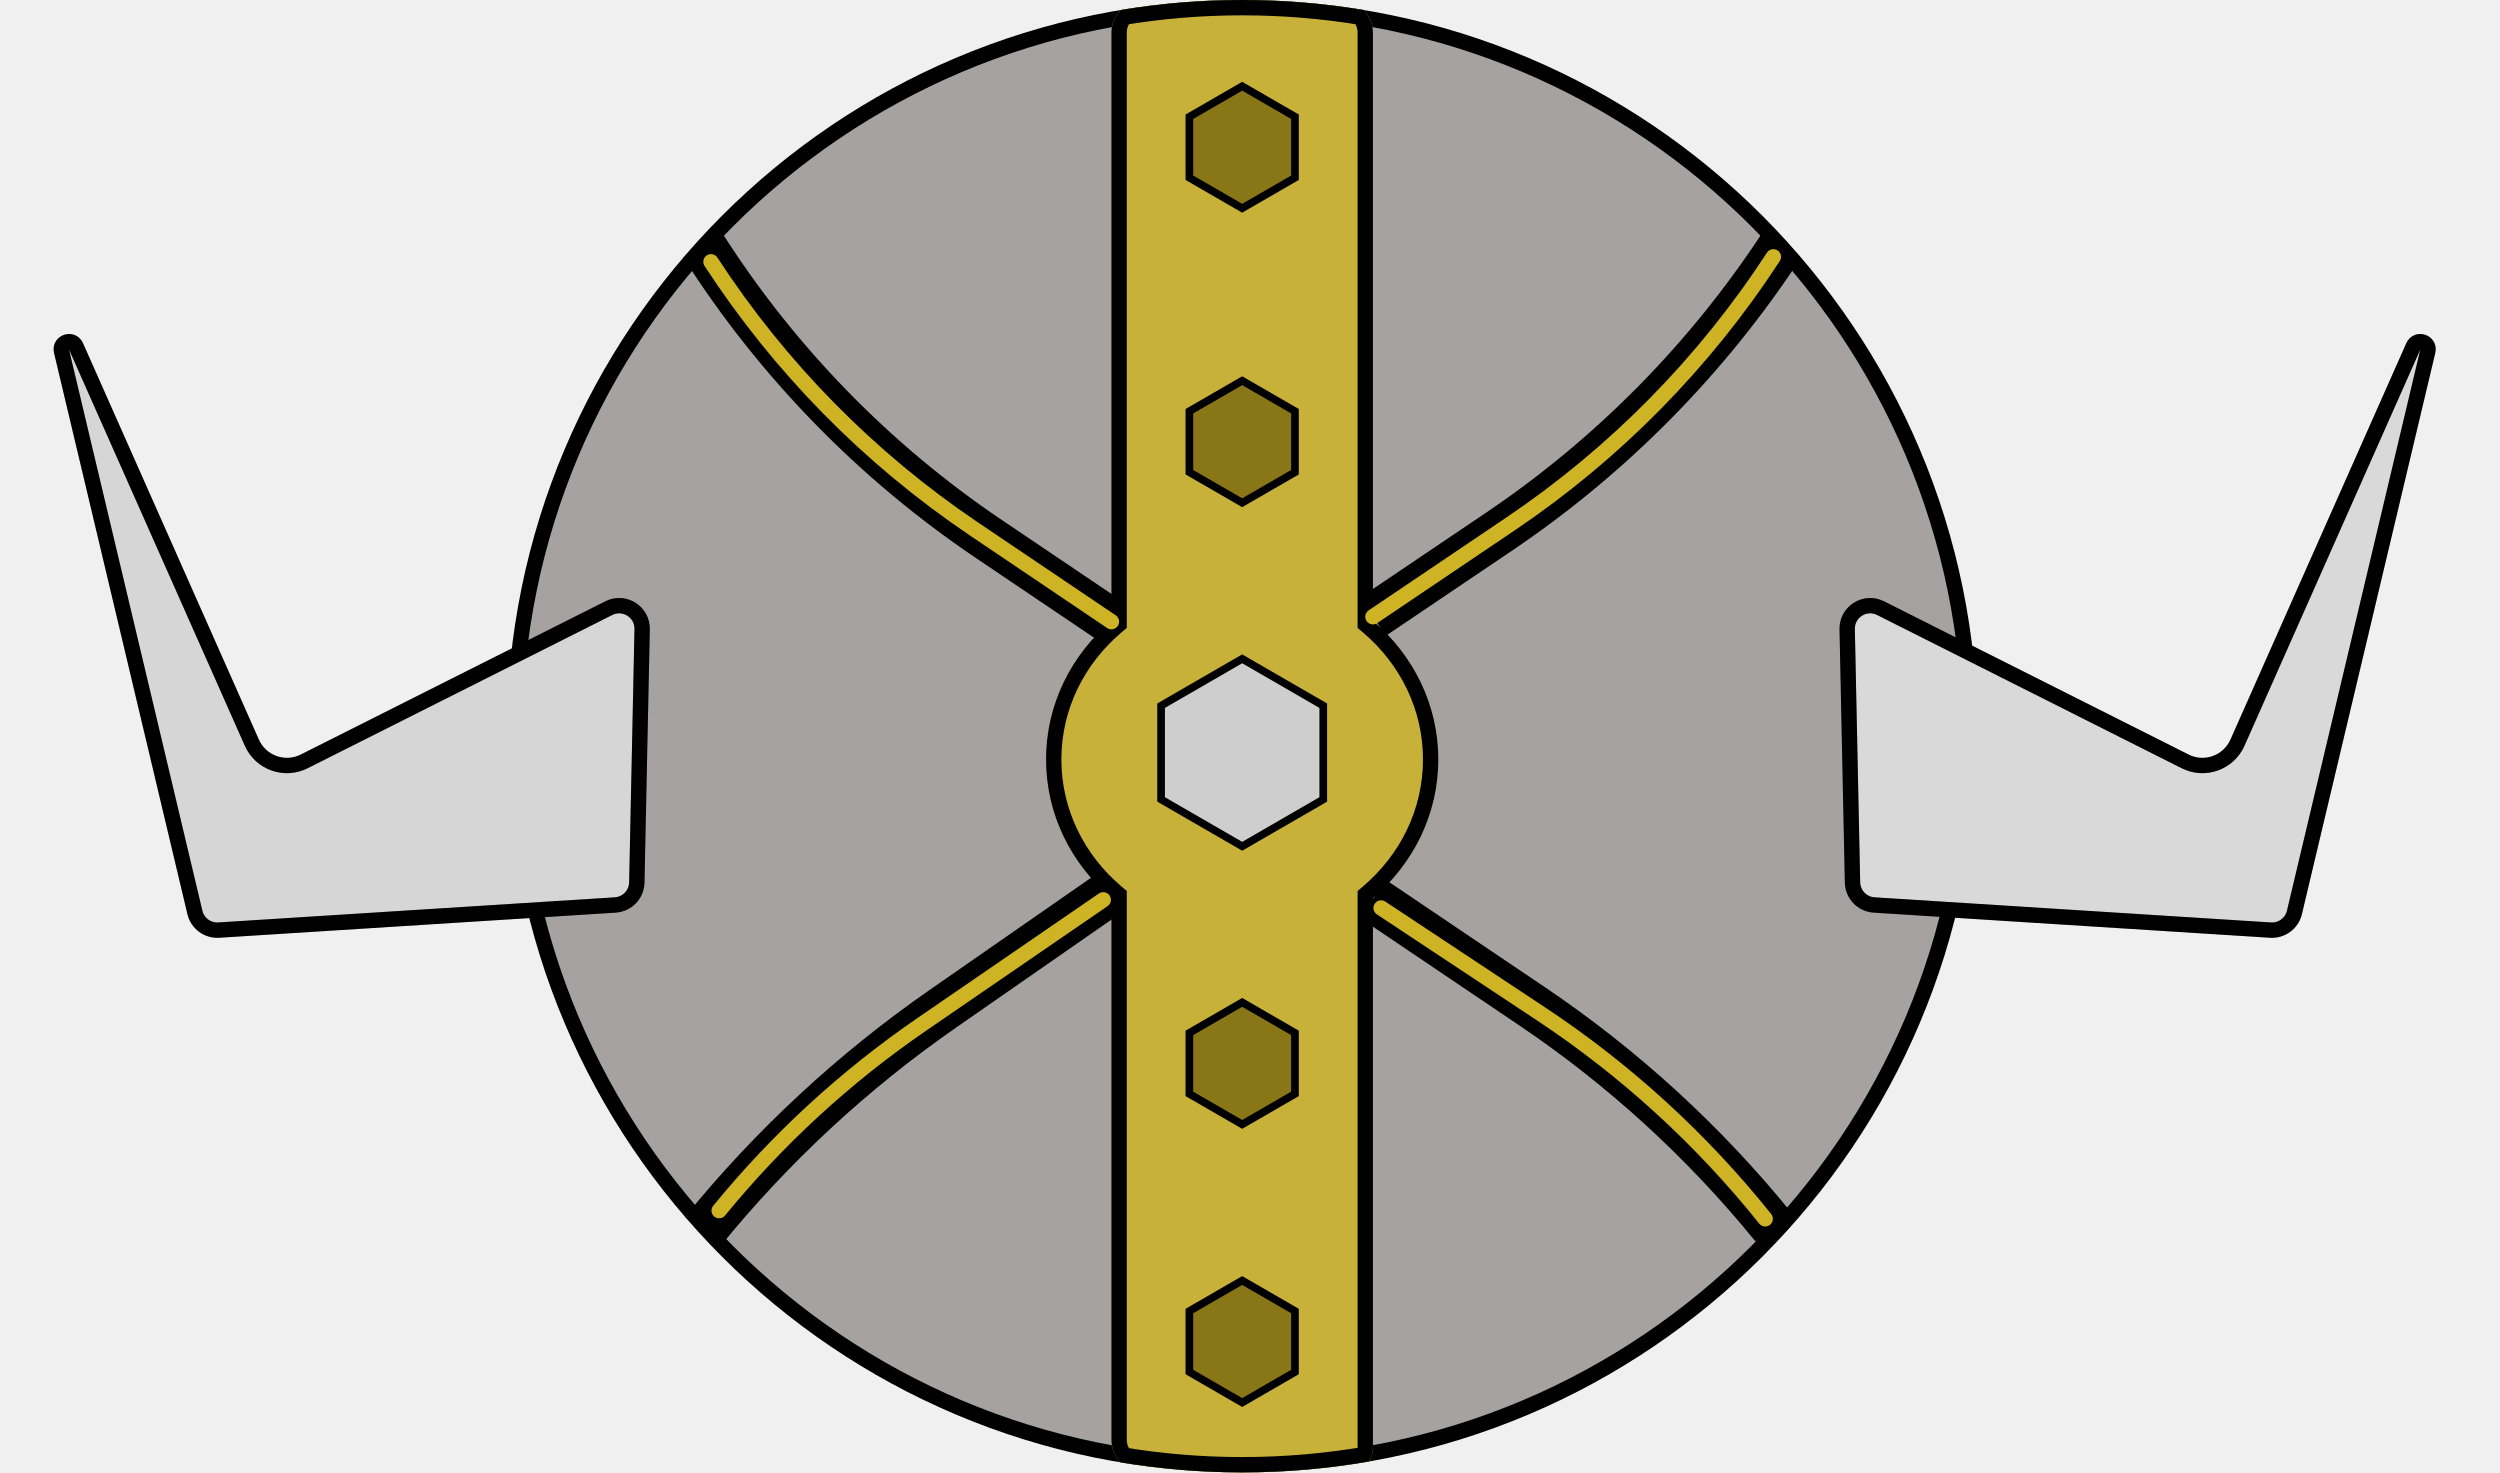
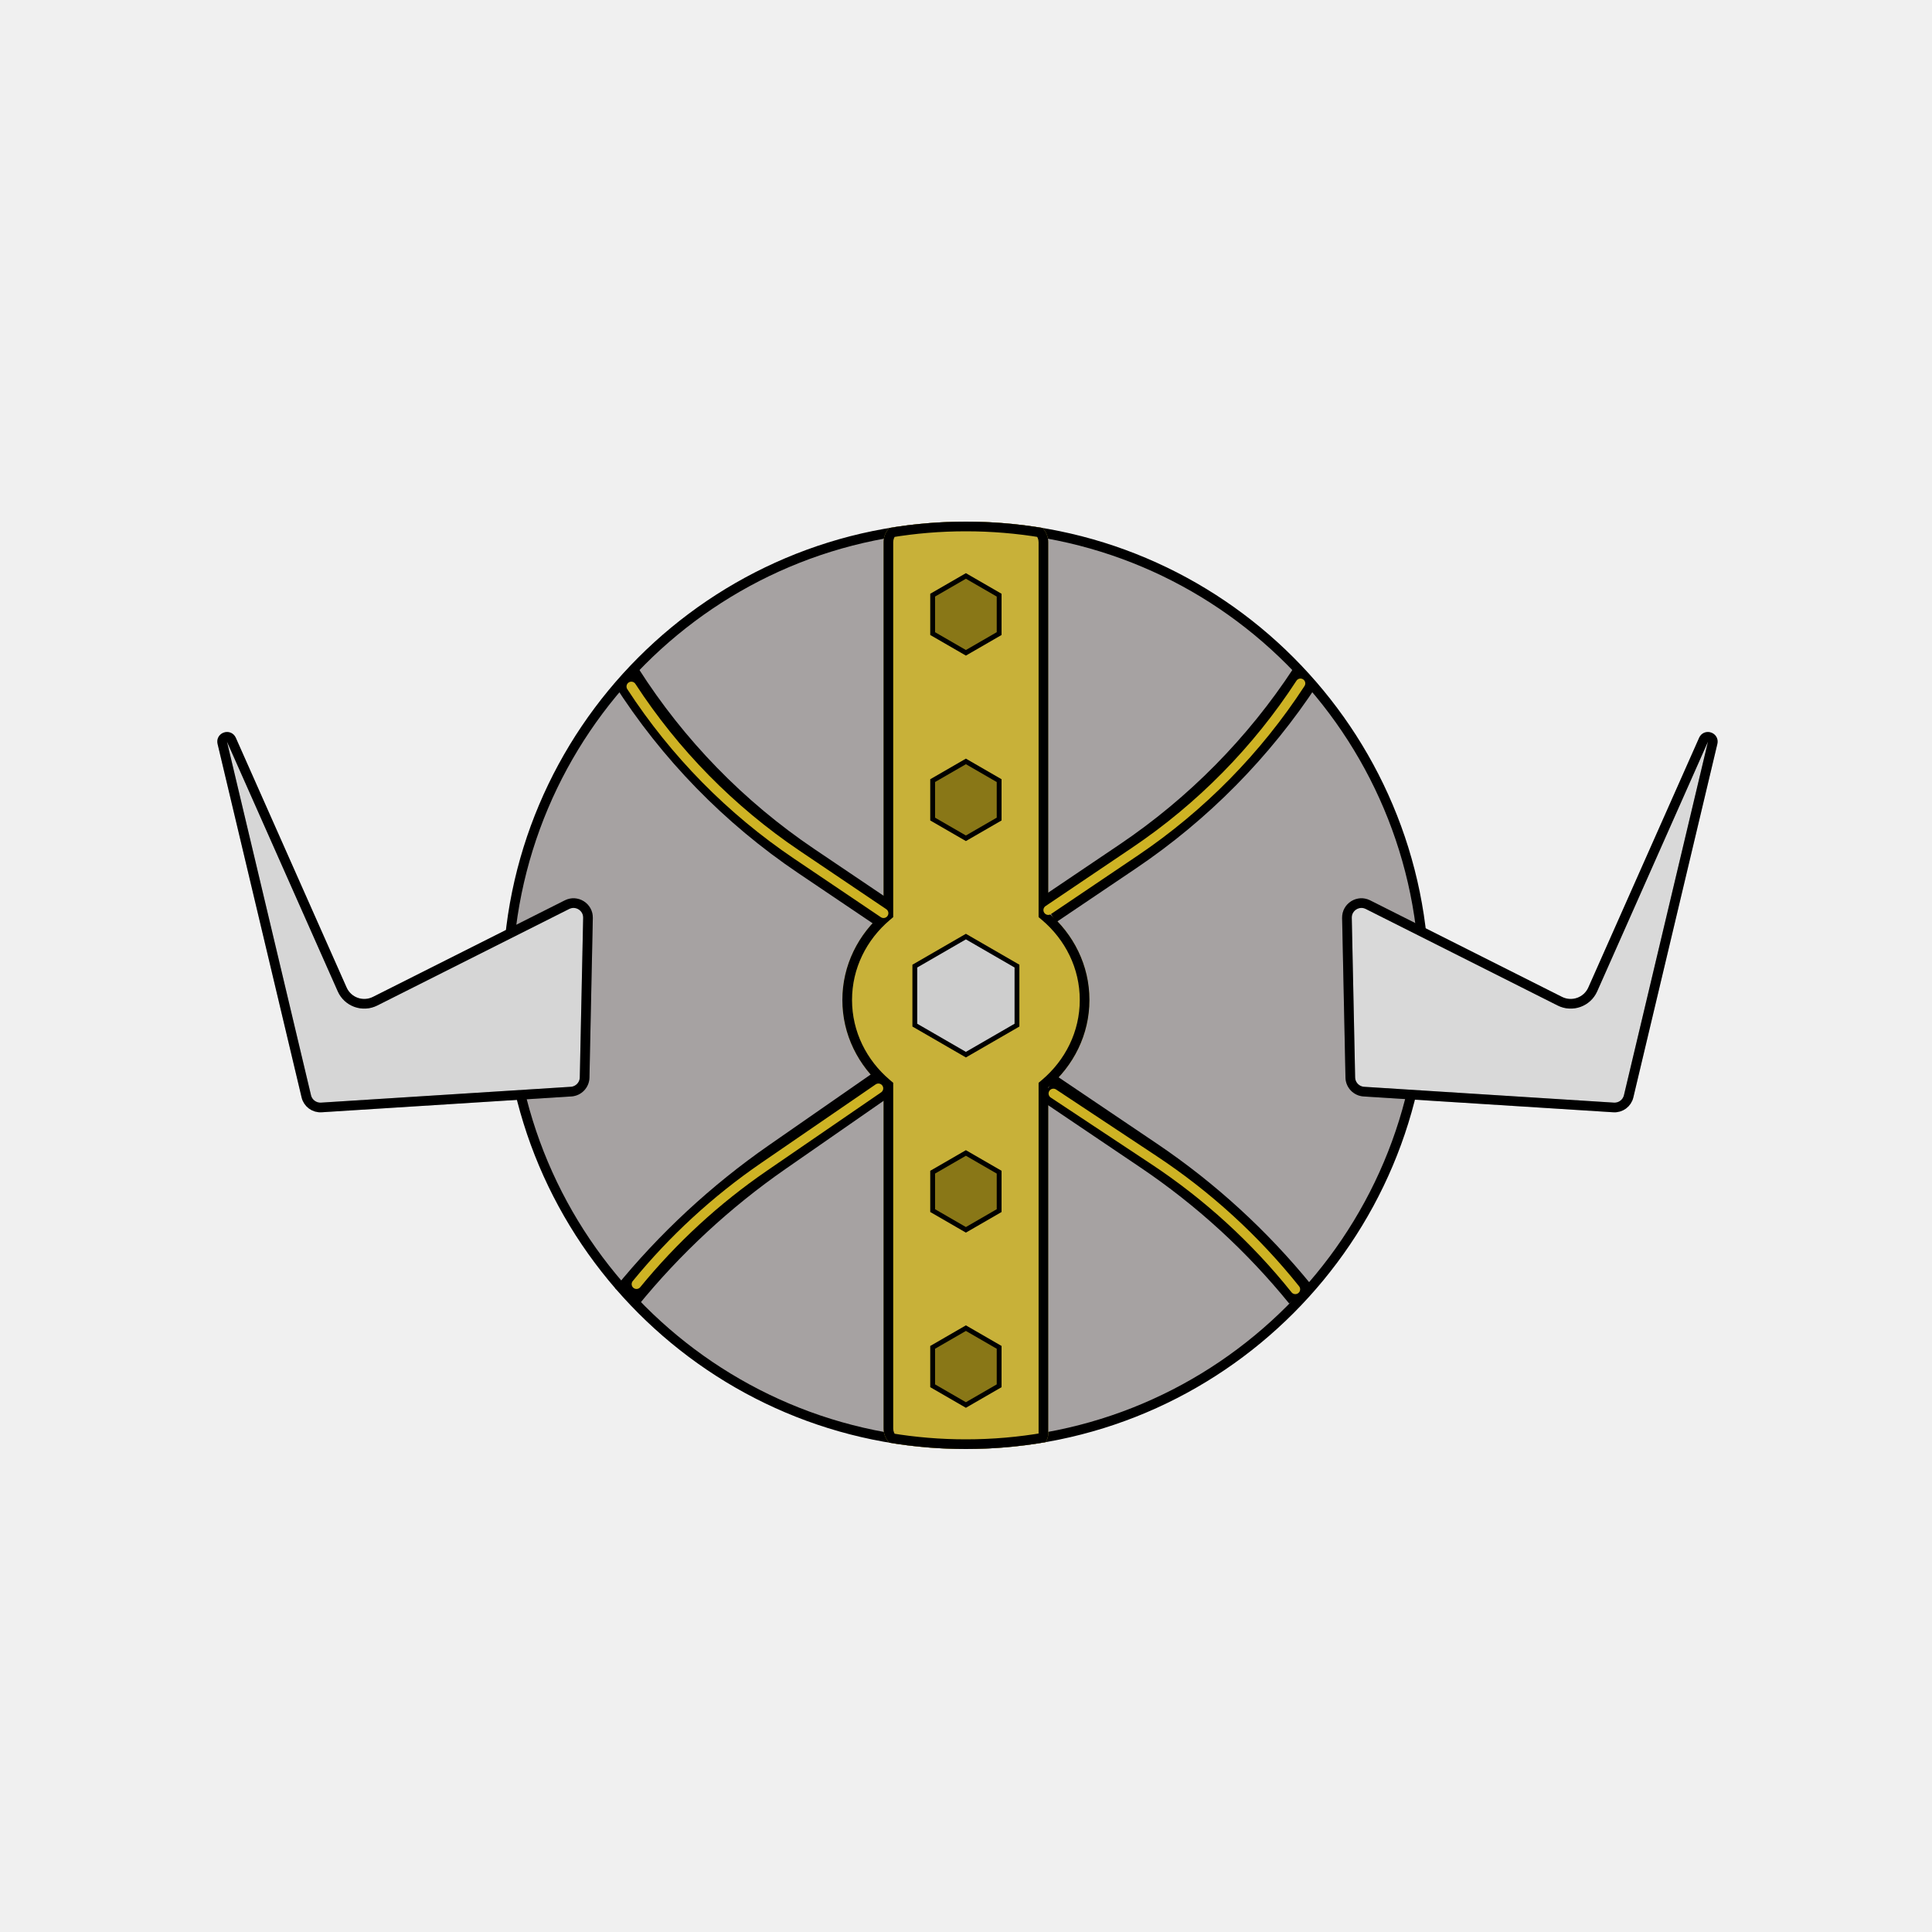
- <svg xmlns="http://www.w3.org/2000/svg" width="163" height="96" viewBox="0 0 163 96" fill="none">
-   <path d="M128.445 48C128.445 21.766 107.198 0.5 80.99 0.5C54.782 0.5 33.535 21.766 33.535 48C33.535 74.234 54.782 95.5 80.99 95.5C107.198 95.5 128.445 74.234 128.445 48Z" fill="#A6A2A2" stroke="black" />
-   <mask id="path-2-inside-1_17_37" fill="white">
-     <path fill-rule="evenodd" clip-rule="evenodd" d="M89.245 95.292C89.415 95.037 89.515 94.731 89.515 94.401V58.555C92.131 56.334 93.778 53.107 93.778 49.516C93.778 45.924 92.131 42.697 89.515 40.477V2.131C89.515 1.557 89.288 1.036 88.919 0.653C86.34 0.224 83.691 0 80.99 0C78.289 0 75.64 0.224 73.06 0.653C72.691 1.036 72.465 1.557 72.465 2.131V40.477C69.849 42.698 68.202 45.925 68.202 49.516C68.202 53.107 69.849 56.334 72.465 58.554V93.869C72.465 94.443 72.691 94.964 73.06 95.347C75.64 95.776 78.289 96 80.99 96C83.805 96 86.563 95.757 89.245 95.292Z" />
+ <svg xmlns="http://www.w3.org/2000/svg" width="200" height="200" viewBox="0 0 200 200" fill="none">
+   <path d="M147.445 102C147.445 75.766 126.198 54.5 99.99 54.5C73.782 54.5 52.535 75.766 52.535 102C52.535 128.234 73.782 149.5 99.99 149.5C126.198 149.5 147.445 128.234 147.445 102Z" fill="#A6A2A2" stroke="black" />
+   <mask id="path-2-inside-1_43_90" fill="white">
+     <path fill-rule="evenodd" clip-rule="evenodd" d="M108.245 149.292C108.415 149.037 108.515 148.731 108.515 148.402V112.555C111.131 110.334 112.778 107.107 112.778 103.516C112.778 99.924 111.131 96.697 108.515 94.477V56.131C108.515 55.557 108.288 55.036 107.919 54.653C105.34 54.224 102.691 54 99.99 54C97.289 54 94.64 54.224 92.06 54.653C91.691 55.036 91.465 55.557 91.465 56.131V94.477C88.849 96.698 87.202 99.924 87.202 103.516C87.202 107.107 88.849 110.334 91.465 112.554V147.869C91.465 148.443 91.691 148.964 92.06 149.347C94.64 149.776 97.289 150 99.99 150C102.805 150 105.563 149.757 108.245 149.292Z" />
  </mask>
-   <path fill-rule="evenodd" clip-rule="evenodd" d="M89.245 95.292C89.415 95.037 89.515 94.731 89.515 94.401V58.555C92.131 56.334 93.778 53.107 93.778 49.516C93.778 45.924 92.131 42.697 89.515 40.477V2.131C89.515 1.557 89.288 1.036 88.919 0.653C86.34 0.224 83.691 0 80.99 0C78.289 0 75.64 0.224 73.06 0.653C72.691 1.036 72.465 1.557 72.465 2.131V40.477C69.849 42.698 68.202 45.925 68.202 49.516C68.202 53.107 69.849 56.334 72.465 58.554V93.869C72.465 94.443 72.691 94.964 73.06 95.347C75.64 95.776 78.289 96 80.99 96C83.805 96 86.563 95.757 89.245 95.292Z" fill="#C8B139" />
-   <path d="M89.245 95.292L90.075 95.849L89.837 96.204L89.416 96.277L89.245 95.292ZM89.515 58.555H88.515V58.092L88.868 57.792L89.515 58.555ZM89.515 40.477L88.868 41.239L88.515 40.94V40.477H89.515ZM88.919 0.653L89.083 -0.333L89.41 -0.279L89.639 -0.041L88.919 0.653ZM73.06 0.653L72.34 -0.04L72.57 -0.279L72.896 -0.333L73.06 0.653ZM72.465 40.477H73.465V40.94L73.112 41.24L72.465 40.477ZM72.465 58.554L73.112 57.792L73.465 58.091V58.554H72.465ZM73.06 95.347L72.896 96.333L72.57 96.279L72.34 96.04L73.06 95.347ZM90.515 94.401C90.515 94.936 90.353 95.435 90.075 95.849L88.414 94.734C88.478 94.639 88.515 94.526 88.515 94.401H90.515ZM90.515 58.555V94.401H88.515V58.555H90.515ZM94.778 49.516C94.778 53.423 92.985 56.922 90.162 59.317L88.868 57.792C91.278 55.747 92.778 52.791 92.778 49.516H94.778ZM90.162 39.715C92.985 42.11 94.778 45.608 94.778 49.516H92.778C92.778 46.24 91.278 43.285 88.868 41.239L90.162 39.715ZM90.515 2.131V40.477H88.515V2.131H90.515ZM89.639 -0.041C90.181 0.521 90.515 1.288 90.515 2.131H88.515C88.515 1.826 88.396 1.551 88.199 1.347L89.639 -0.041ZM88.755 1.639C86.23 1.219 83.636 1 80.99 1V-1C83.746 -1 86.45 -0.772 89.083 -0.333L88.755 1.639ZM80.99 1C78.344 1 75.75 1.219 73.225 1.64L72.896 -0.333C75.53 -0.772 78.234 -1 80.99 -1V1ZM71.465 2.131C71.465 1.288 71.799 0.522 72.34 -0.04L73.781 1.347C73.584 1.551 73.465 1.826 73.465 2.131H71.465ZM71.465 40.477V2.131H73.465V40.477H71.465ZM67.202 49.516C67.202 45.609 68.995 42.111 71.817 39.715L73.112 41.24C70.702 43.285 69.202 46.24 69.202 49.516H67.202ZM71.817 59.317C68.995 56.921 67.202 53.423 67.202 49.516H69.202C69.202 52.791 70.702 55.746 73.112 57.792L71.817 59.317ZM71.465 93.869V58.554H73.465V93.869H71.465ZM72.34 96.04C71.799 95.478 71.465 94.712 71.465 93.869H73.465C73.465 94.174 73.584 94.449 73.781 94.653L72.34 96.04ZM73.225 94.36C75.75 94.781 78.344 95 80.99 95V97C78.234 97 75.53 96.772 72.896 96.333L73.225 94.36ZM80.99 95C83.747 95 86.448 94.762 89.073 94.306L89.416 96.277C86.678 96.752 83.862 97 80.99 97V95Z" fill="black" mask="url(#path-2-inside-1_17_37)" />
-   <path d="M19.831 49.644C18.555 50.286 17.001 49.73 16.422 48.425L4.954 22.576C4.707 22.02 3.87 22.302 4.01 22.894L12.708 59.492C12.877 60.203 13.533 60.689 14.262 60.643L40.115 59.004C40.893 58.954 41.504 58.318 41.52 57.538L41.868 41.023C41.892 39.892 40.704 39.143 39.694 39.651L19.831 49.644Z" fill="#D9D9D9" />
-   <path d="M19.831 49.644C18.555 50.286 17.001 49.73 16.422 48.425L4.954 22.576C4.707 22.02 3.87 22.302 4.01 22.894L12.708 59.492C12.877 60.203 13.533 60.689 14.262 60.643L40.115 59.004C40.893 58.954 41.504 58.318 41.52 57.538L41.868 41.023C41.892 39.892 40.704 39.143 39.694 39.651L19.831 49.644Z" fill="#C9C9C9" fill-opacity="0.2" />
-   <path d="M19.831 49.644C18.555 50.286 17.001 49.73 16.422 48.425L4.954 22.576C4.707 22.02 3.87 22.302 4.01 22.894L12.708 59.492C12.877 60.203 13.533 60.689 14.262 60.643L40.115 59.004C40.893 58.954 41.504 58.318 41.52 57.538L41.868 41.023C41.892 39.892 40.704 39.143 39.694 39.651L19.831 49.644Z" stroke="black" />
-   <path d="M19.831 49.644C18.555 50.286 17.001 49.73 16.422 48.425L4.954 22.576C4.707 22.02 3.87 22.302 4.01 22.894L12.708 59.492C12.877 60.203 13.533 60.689 14.262 60.643L40.115 59.004C40.893 58.954 41.504 58.318 41.52 57.538L41.868 41.023C41.892 39.892 40.704 39.143 39.694 39.651L19.831 49.644Z" stroke="black" stroke-opacity="0.2" />
-   <path d="M142.473 49.644C143.749 50.286 145.303 49.73 145.882 48.425L157.35 22.576C157.597 22.02 158.434 22.302 158.294 22.894L149.596 59.492C149.427 60.203 148.771 60.689 148.042 60.643L122.189 59.004C121.411 58.954 120.8 58.318 120.784 57.538L120.436 41.023C120.412 39.892 121.6 39.143 122.61 39.651L142.473 49.644Z" fill="#D9D9D9" />
-   <path d="M142.473 49.644C143.749 50.286 145.303 49.73 145.882 48.425L157.35 22.576C157.597 22.02 158.434 22.302 158.294 22.894L149.596 59.492C149.427 60.203 148.771 60.689 148.042 60.643L122.189 59.004C121.411 58.954 120.8 58.318 120.784 57.538L120.436 41.023C120.412 39.892 121.6 39.143 122.61 39.651L142.473 49.644Z" stroke="black" />
-   <path d="M142.473 49.644C143.749 50.286 145.303 49.73 145.882 48.425L157.35 22.576C157.597 22.02 158.434 22.302 158.294 22.894L149.596 59.492C149.427 60.203 148.771 60.689 148.042 60.643L122.189 59.004C121.411 58.954 120.8 58.318 120.784 57.538L120.436 41.023C120.412 39.892 121.6 39.143 122.61 39.651L142.473 49.644Z" stroke="black" stroke-opacity="0.2" />
-   <path d="M72.465 40.533L64.457 35.131C57 30.101 50.657 23.589 45.823 16V16" stroke="black" stroke-width="3" />
-   <path d="M72.465 40.533L63.475 34.469C56.662 29.873 50.841 23.955 46.356 17.067V17.067" stroke="#CEB324" stroke-linecap="round" />
-   <path d="M89.515 40.211L97.747 34.658C105.061 29.724 111.319 23.381 116.157 16V16" stroke="black" stroke-width="3" />
-   <path d="M89.515 40.211L98.505 34.147C105.318 29.551 111.139 23.634 115.624 16.745V16.745" stroke="#CEB324" stroke-linecap="round" />
-   <path d="M89.515 58.61L99.897 65.614C105.819 69.608 111.118 74.456 115.624 80V80" stroke="black" stroke-width="3" />
-   <path d="M90.048 59.2L100.472 66.104C106.009 69.771 110.941 74.279 115.091 79.467V79.467" stroke="#CEB324" stroke-linecap="round" />
-   <path d="M72.465 58.133L61.466 65.776C55.597 69.854 50.331 74.738 45.823 80.285V80.285" stroke="black" stroke-width="3" />
-   <path d="M71.932 58.667L60.082 66.801C55.132 70.199 50.69 74.284 46.889 78.933V78.933" stroke="#CEB324" stroke-linecap="round" />
-   <path d="M77.548 89.456L80.99 91.445L84.431 89.456V85.478L80.99 83.489L77.548 85.478V89.456Z" fill="#897717" stroke="black" stroke-width="0.5" />
-   <path d="M75.703 52.122L80.99 55.178L86.277 52.122V46.011L80.99 42.955L75.703 46.011V52.122Z" fill="#CECECE" stroke="black" stroke-width="0.5" />
-   <path d="M77.548 71.322L80.99 73.311L84.431 71.322V67.344L80.99 65.355L77.548 67.344V71.322Z" fill="#897717" stroke="black" stroke-width="0.5" />
-   <path d="M77.548 11.589L80.99 13.578L84.431 11.589V7.611L80.99 5.622L77.548 7.611V11.589Z" fill="#897717" stroke="black" stroke-width="0.5" />
-   <path d="M77.548 30.789L80.99 32.778L84.431 30.789V26.811L80.99 24.822L77.548 26.811V30.789Z" fill="#897717" stroke="black" stroke-width="0.5" />
+   <path fill-rule="evenodd" clip-rule="evenodd" d="M108.245 149.292C108.415 149.037 108.515 148.731 108.515 148.402V112.555C111.131 110.334 112.778 107.107 112.778 103.516C112.778 99.924 111.131 96.697 108.515 94.477V56.131C108.515 55.557 108.288 55.036 107.919 54.653C105.34 54.224 102.691 54 99.99 54C97.289 54 94.64 54.224 92.06 54.653C91.691 55.036 91.465 55.557 91.465 56.131V94.477C88.849 96.698 87.202 99.924 87.202 103.516C87.202 107.107 88.849 110.334 91.465 112.554V147.869C91.465 148.443 91.691 148.964 92.06 149.347C94.64 149.776 97.289 150 99.99 150C102.805 150 105.563 149.757 108.245 149.292Z" fill="#C8B139" />
+   <path d="M108.245 149.292L109.075 149.849L108.837 150.204L108.416 150.277L108.245 149.292ZM108.515 112.555H107.515V112.092L107.868 111.792L108.515 112.555ZM108.515 94.477L107.868 95.239L107.515 94.94V94.477H108.515ZM107.919 54.653L108.083 53.667L108.41 53.721L108.639 53.959L107.919 54.653ZM92.06 54.653L91.34 53.959L91.57 53.721L91.896 53.667L92.06 54.653ZM91.465 94.477H92.465V94.94L92.112 95.24L91.465 94.477ZM91.465 112.554L92.112 111.792L92.465 112.091V112.554H91.465ZM92.06 149.347L91.896 150.333L91.57 150.279L91.34 150.04L92.06 149.347ZM109.515 148.402C109.515 148.936 109.353 149.435 109.075 149.849L107.414 148.734C107.478 148.639 107.515 148.526 107.515 148.402H109.515ZM109.515 112.555V148.402H107.515V112.555H109.515ZM113.778 103.516C113.778 107.423 111.985 110.922 109.162 113.317L107.868 111.792C110.278 109.747 111.778 106.791 111.778 103.516H113.778ZM109.162 93.715C111.985 96.11 113.778 99.608 113.778 103.516H111.778C111.778 100.24 110.278 97.285 107.868 95.239L109.162 93.715ZM109.515 56.131V94.477H107.515V56.131H109.515ZM108.639 53.959C109.181 54.521 109.515 55.288 109.515 56.131H107.515C107.515 55.826 107.396 55.551 107.199 55.347L108.639 53.959ZM107.755 55.639C105.23 55.219 102.636 55 99.99 55V53C102.746 53 105.45 53.228 108.083 53.667L107.755 55.639ZM99.99 55C97.344 55 94.75 55.219 92.225 55.64L91.896 53.667C94.53 53.228 97.234 53 99.99 53V55ZM90.465 56.131C90.465 55.288 90.799 54.522 91.34 53.959L92.781 55.347C92.584 55.551 92.465 55.826 92.465 56.131H90.465ZM90.465 94.477V56.131H92.465V94.477H90.465ZM86.202 103.516C86.202 99.609 87.995 96.111 90.817 93.715L92.112 95.24C89.702 97.285 88.202 100.24 88.202 103.516H86.202ZM90.817 113.317C87.995 110.921 86.202 107.423 86.202 103.516H88.202C88.202 106.791 89.702 109.746 92.112 111.792L90.817 113.317ZM90.465 147.869V112.554H92.465V147.869H90.465ZM91.34 150.04C90.799 149.478 90.465 148.712 90.465 147.869H92.465C92.465 148.174 92.584 148.449 92.781 148.653L91.34 150.04ZM92.225 148.36C94.75 148.781 97.344 149 99.99 149V151C97.234 151 94.53 150.772 91.896 150.333L92.225 148.36ZM99.99 149C102.747 149 105.448 148.762 108.073 148.306L108.416 150.277C105.678 150.752 102.862 151 99.99 151V149Z" fill="black" mask="url(#path-2-inside-1_43_90)" />
+   <path d="M60.52 111.538L60.868 95.022C60.892 93.892 59.704 93.143 58.694 93.651L38.831 103.644C37.555 104.286 36.001 103.73 35.422 102.425L23.954 76.576C23.707 76.02 22.87 76.302 23.01 76.894L31.708 113.492C31.877 114.203 32.533 114.689 33.263 114.643L59.115 113.004C59.893 112.954 60.504 112.318 60.52 111.538Z" fill="#D9D9D9" />
+   <path d="M60.52 111.538L60.868 95.022C60.892 93.892 59.704 93.143 58.694 93.651L38.831 103.644C37.555 104.286 36.001 103.73 35.422 102.425L23.954 76.576C23.707 76.02 22.87 76.302 23.01 76.894L31.708 113.492C31.877 114.203 32.533 114.689 33.263 114.643L59.115 113.004C59.893 112.954 60.504 112.318 60.52 111.538Z" fill="#C9C9C9" fill-opacity="0.2" />
+   <path d="M60.52 111.538L60.868 95.022C60.892 93.892 59.704 93.143 58.694 93.651L38.831 103.644C37.555 104.286 36.001 103.73 35.422 102.425L23.954 76.576C23.707 76.02 22.87 76.302 23.01 76.894L31.708 113.492C31.877 114.203 32.533 114.689 33.263 114.643L59.115 113.004C59.893 112.954 60.504 112.318 60.52 111.538Z" stroke="black" />
+   <path d="M60.52 111.538L60.868 95.022C60.892 93.892 59.704 93.143 58.694 93.651L38.831 103.644C37.555 104.286 36.001 103.73 35.422 102.425L23.954 76.576C23.707 76.02 22.87 76.302 23.01 76.894L31.708 113.492C31.877 114.203 32.533 114.689 33.263 114.643L59.115 113.004C59.893 112.954 60.504 112.318 60.52 111.538Z" stroke="black" stroke-opacity="0.2" />
+   <path d="M139.784 111.538L139.436 95.022C139.412 93.892 140.6 93.143 141.61 93.651L161.473 103.644C162.749 104.286 164.303 103.73 164.882 102.425L176.35 76.576C176.597 76.02 177.434 76.302 177.294 76.894L168.596 113.492C168.427 114.203 167.771 114.689 167.042 114.643L141.189 113.004C140.411 112.954 139.8 112.318 139.784 111.538Z" fill="#D9D9D9" />
+   <path d="M139.784 111.538L139.436 95.022C139.412 93.892 140.6 93.143 141.61 93.651L161.473 103.644C162.749 104.286 164.303 103.73 164.882 102.425L176.35 76.576C176.597 76.02 177.434 76.302 177.294 76.894L168.596 113.492C168.427 114.203 167.771 114.689 167.042 114.643L141.189 113.004C140.411 112.954 139.8 112.318 139.784 111.538Z" stroke="black" />
+   <path d="M139.784 111.538L139.436 95.022C139.412 93.892 140.6 93.143 141.61 93.651L161.473 103.644C162.749 104.286 164.303 103.73 164.882 102.425L176.35 76.576C176.597 76.02 177.434 76.302 177.294 76.894L168.596 113.492C168.427 114.203 167.771 114.689 167.042 114.643L141.189 113.004C140.411 112.954 139.8 112.318 139.784 111.538Z" stroke="black" stroke-opacity="0.2" />
+   <path d="M91.465 94.533L83.457 89.131C76 84.101 69.657 77.589 64.823 70V70" stroke="black" stroke-width="3" />
+   <path d="M91.465 94.533L82.475 88.469C75.662 83.873 69.841 77.955 65.356 71.067V71.067" stroke="#CEB324" stroke-linecap="round" />
+   <path d="M108.515 94.211L116.747 88.658C124.061 83.724 130.319 77.381 135.157 70V70" stroke="black" stroke-width="3" />
+   <path d="M108.515 94.211L117.505 88.147C124.318 83.551 130.139 77.633 134.624 70.745V70.745" stroke="#CEB324" stroke-linecap="round" />
+   <path d="M108.515 112.61L118.897 119.614C124.819 123.608 130.118 128.456 134.624 134V134" stroke="black" stroke-width="3" />
+   <path d="M109.048 113.2L119.472 120.104C125.009 123.771 129.941 128.28 134.091 133.467V133.467" stroke="#CEB324" stroke-linecap="round" />
+   <path d="M91.465 112.133L80.466 119.776C74.597 123.854 69.331 128.738 64.823 134.285V134.285" stroke="black" stroke-width="3" />
+   <path d="M90.932 112.667L79.082 120.801C74.132 124.199 69.69 128.284 65.889 132.933V132.933" stroke="#CEB324" stroke-linecap="round" />
+   <path d="M96.548 143.456L99.99 145.445L103.431 143.456V139.478L99.99 137.489L96.548 139.478V143.456Z" fill="#897717" stroke="black" stroke-width="0.5" />
+   <path d="M94.703 106.122L99.99 109.178L105.277 106.122V100.011L99.99 96.955L94.703 100.011V106.122Z" fill="#CECECE" stroke="black" stroke-width="0.5" />
+   <path d="M96.548 125.322L99.99 127.311L103.431 125.322V121.344L99.99 119.355L96.548 121.344V125.322Z" fill="#897717" stroke="black" stroke-width="0.5" />
+   <path d="M96.548 65.589L99.99 67.578L103.431 65.589V61.611L99.99 59.622L96.548 61.611V65.589Z" fill="#897717" stroke="black" stroke-width="0.5" />
+   <path d="M96.548 84.789L99.99 86.778L103.431 84.789V80.811L99.99 78.822L96.548 80.811V84.789Z" fill="#897717" stroke="black" stroke-width="0.5" />
</svg>
